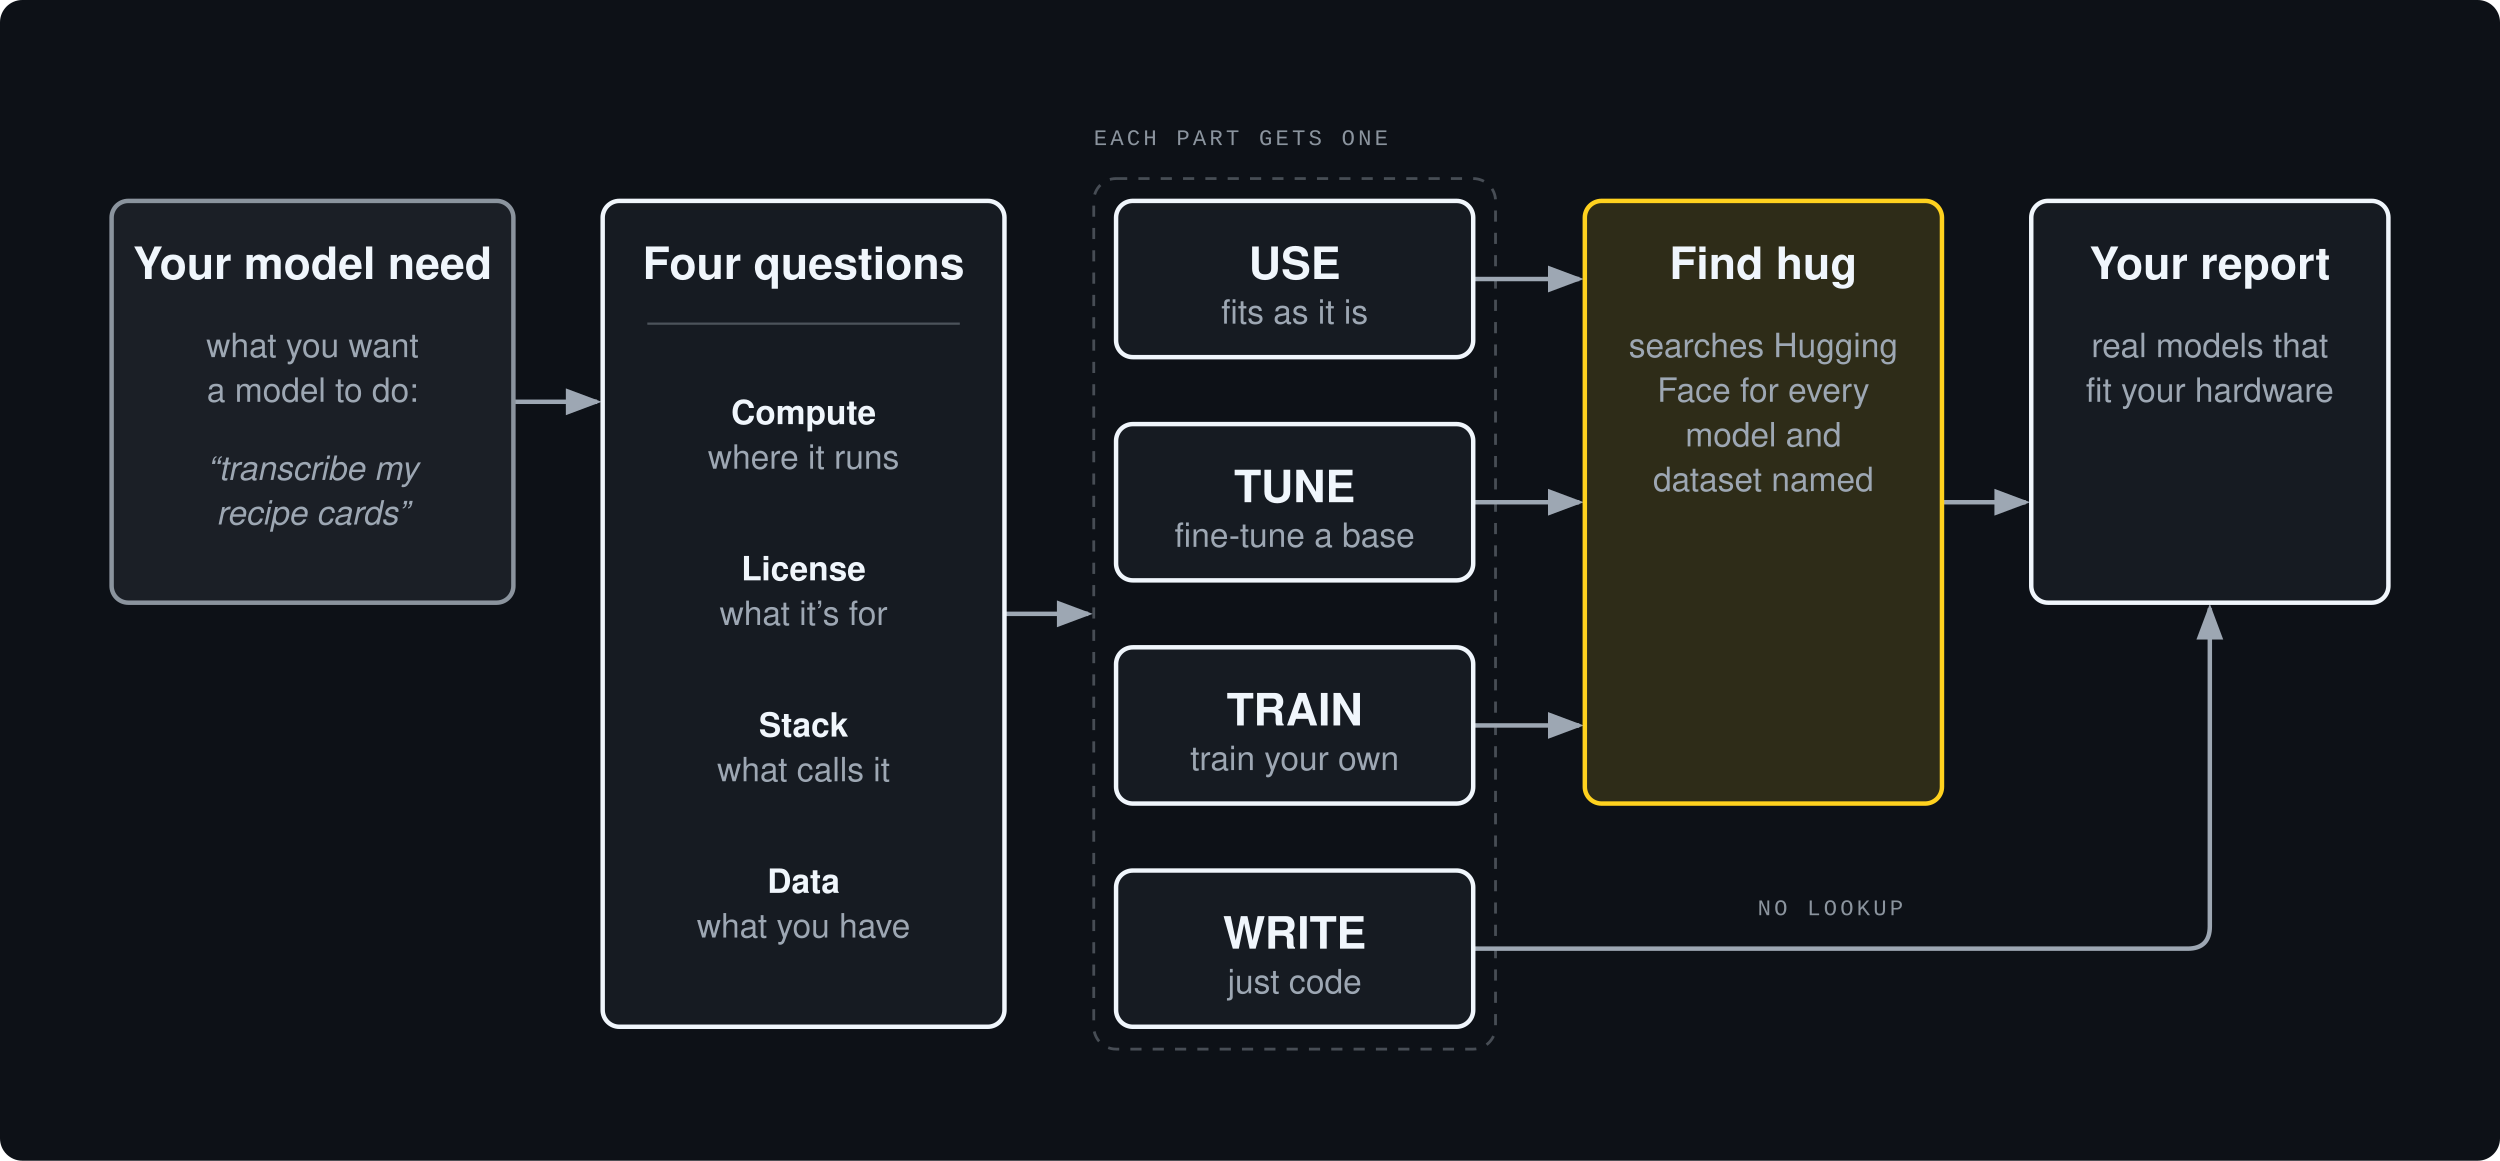
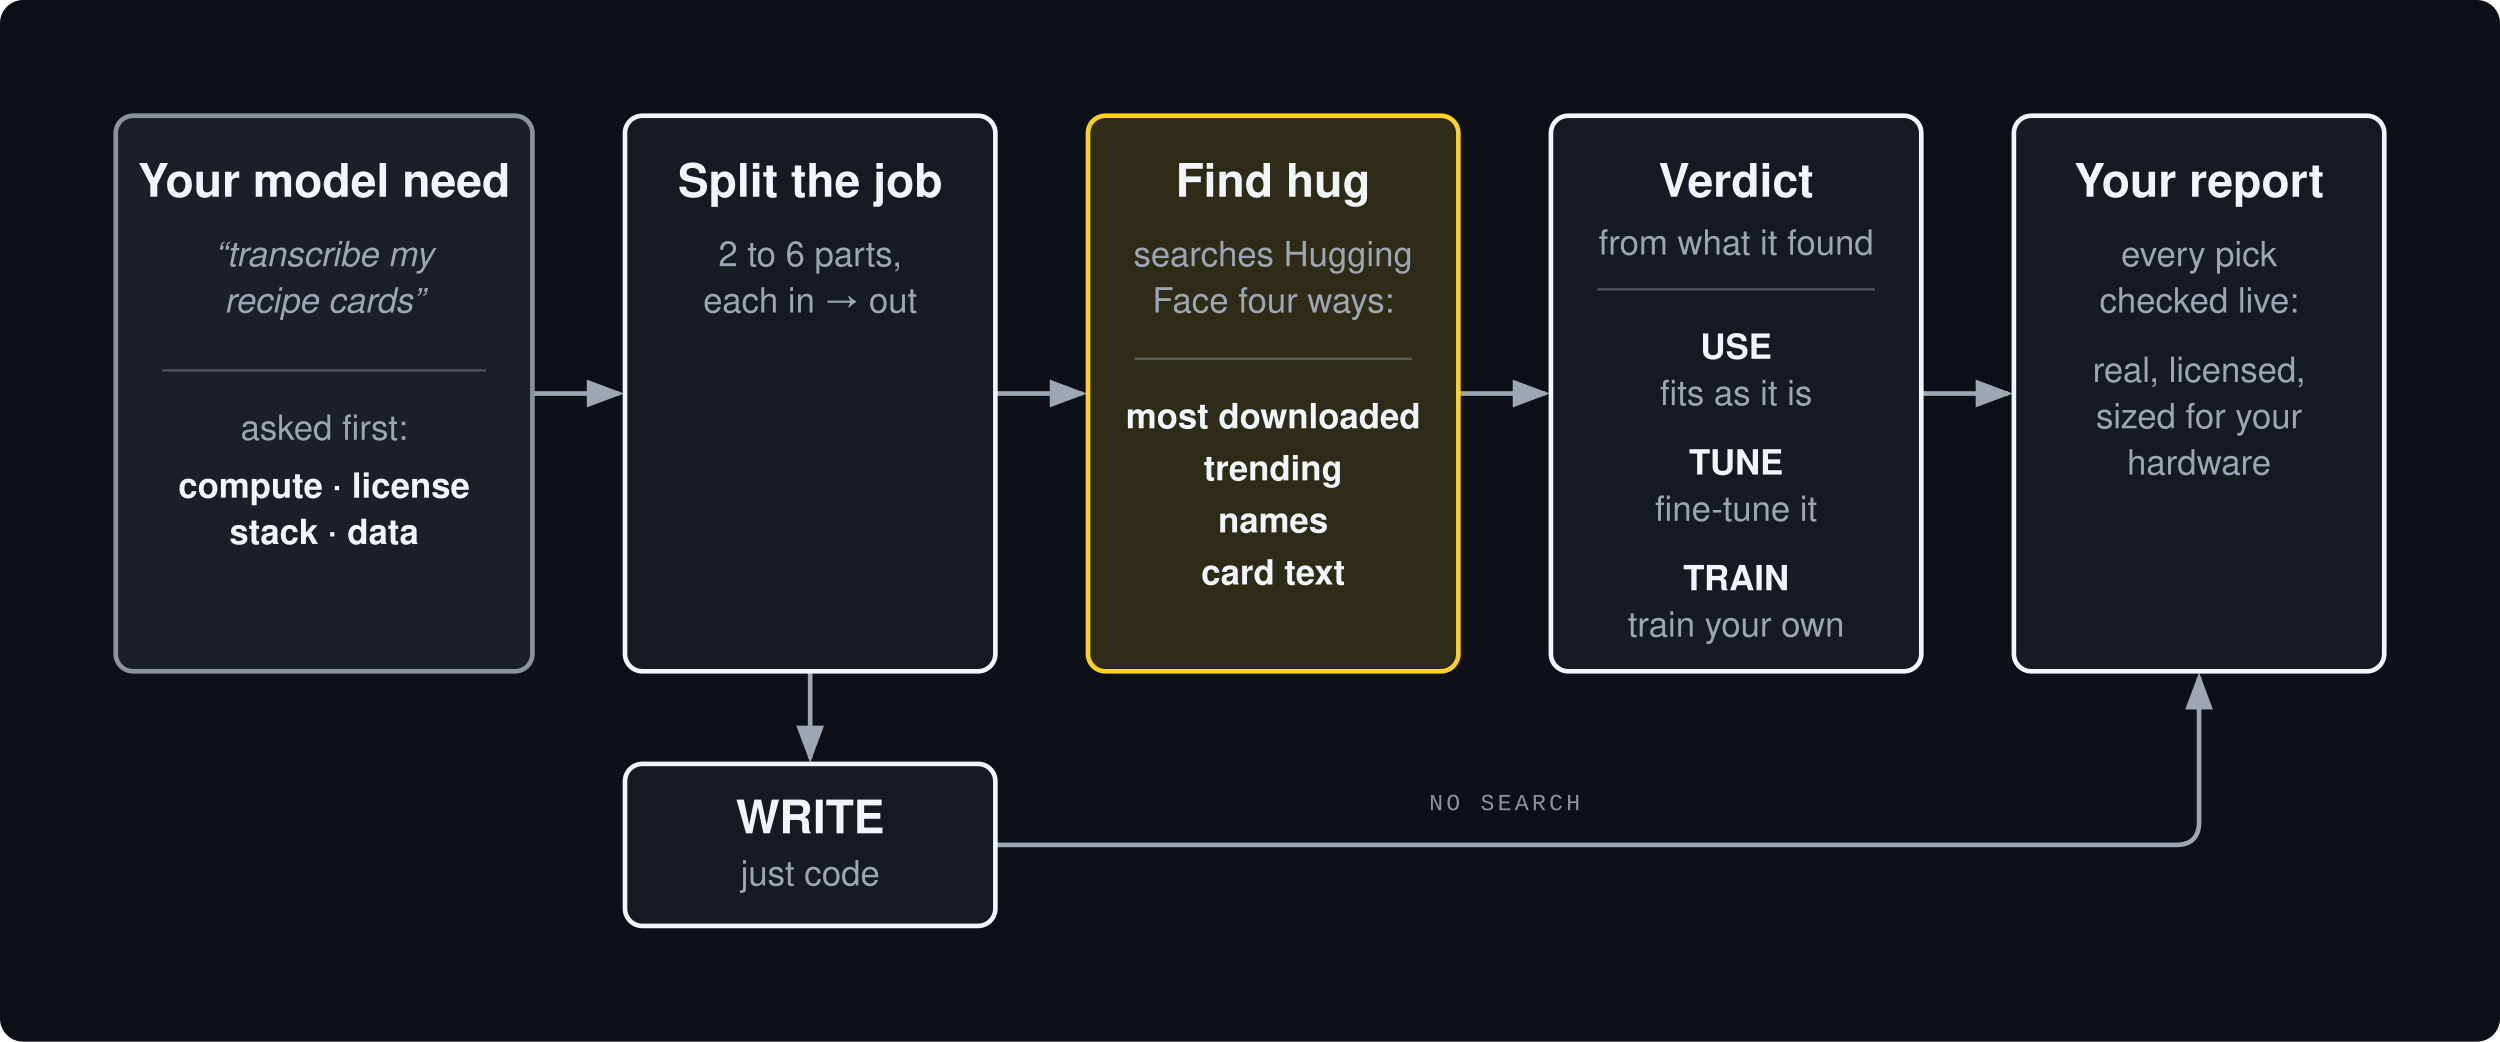
- <svg xmlns="http://www.w3.org/2000/svg" width="896" height="416" viewBox="0 0 896 416" role="img" aria-labelledby="flow-dark-title flow-dark-desc">
+ <svg xmlns="http://www.w3.org/2000/svg" width="864" height="360" viewBox="0 32 864 360" role="img" aria-labelledby="flow-dark-title flow-dark-desc">
  <defs>
    <marker id="flow-dark-arrow" markerWidth="8" markerHeight="6" refX="7" refY="3" orient="auto">
      <polygon points="0 0, 8 3, 0 6" fill="#9da7b3" />
    </marker>
  </defs>
-   <rect width="896" height="416" rx="8" fill="#0d1117" />
-   <line x1="184" y1="144" x2="214" y2="144" stroke="#9da7b3" stroke-width="1.6" marker-end="url(#flow-dark-arrow)" />
-   <line x1="360" y1="220" x2="390" y2="220" stroke="#9da7b3" stroke-width="1.6" marker-end="url(#flow-dark-arrow)" />
-   <line x1="528" y1="100" x2="566" y2="100" stroke="#9da7b3" stroke-width="1.6" marker-end="url(#flow-dark-arrow)" />
-   <line x1="528" y1="180" x2="566" y2="180" stroke="#9da7b3" stroke-width="1.6" marker-end="url(#flow-dark-arrow)" />
-   <line x1="528" y1="260" x2="566" y2="260" stroke="#9da7b3" stroke-width="1.6" marker-end="url(#flow-dark-arrow)" />
-   <line x1="696" y1="180" x2="726" y2="180" stroke="#9da7b3" stroke-width="1.6" marker-end="url(#flow-dark-arrow)" />
-   <path d="M528 340 H784 Q792 340 792 332 V218" fill="none" stroke="#9da7b3" stroke-width="1.6" marker-end="url(#flow-dark-arrow)" />
-   <rect x="392" y="64" width="144" height="312" rx="8" fill="none" stroke="#9da7b3" stroke-opacity="0.40" stroke-width="1" stroke-dasharray="4,4" />
-   <rect x="40" y="72" width="144" height="144" rx="6" fill="#0d1117" />
-   <rect x="40" y="72" width="144" height="144" rx="6" fill="#9da7b3" fill-opacity="0.10" stroke="#8b949e" stroke-width="1.6" />
-   <rect x="216" y="72" width="144" height="296" rx="6" fill="#0d1117" />
-   <rect x="216" y="72" width="144" height="296" rx="6" fill="#161b22" stroke="#f0f6fc" stroke-width="1.6" />
-   <rect x="400" y="72" width="128" height="56" rx="6" fill="#0d1117" />
-   <rect x="400" y="72" width="128" height="56" rx="6" fill="#161b22" stroke="#f0f6fc" stroke-width="1.6" />
-   <rect x="400" y="152" width="128" height="56" rx="6" fill="#0d1117" />
-   <rect x="400" y="152" width="128" height="56" rx="6" fill="#161b22" stroke="#f0f6fc" stroke-width="1.6" />
-   <rect x="400" y="232" width="128" height="56" rx="6" fill="#0d1117" />
-   <rect x="400" y="232" width="128" height="56" rx="6" fill="#161b22" stroke="#f0f6fc" stroke-width="1.6" />
-   <rect x="400" y="312" width="128" height="56" rx="6" fill="#0d1117" />
-   <rect x="400" y="312" width="128" height="56" rx="6" fill="#161b22" stroke="#f0f6fc" stroke-width="1.6" />
-   <rect x="568" y="72" width="128" height="216" rx="6" fill="#0d1117" />
-   <rect x="568" y="72" width="128" height="216" rx="6" fill="#ffd21e" fill-opacity="0.14" stroke="#ffd21e" stroke-width="1.6" />
-   <rect x="728" y="72" width="128" height="144" rx="6" fill="#0d1117" />
-   <rect x="728" y="72" width="128" height="144" rx="6" fill="#161b22" stroke="#f0f6fc" stroke-width="1.6" />
-   <line x1="232" y1="116" x2="344" y2="116" stroke="#9da7b3" stroke-opacity="0.40" stroke-width="0.8" />
-   <text x="392" y="52" font-family="ui-monospace, SFMono-Regular, Consolas, 'Liberation Mono', monospace" font-size="8" fill="#8b949e" letter-spacing="0.14em">EACH PART GETS ONE</text>
-   <rect x="624" y="320" width="64" height="12" rx="2" fill="#0d1117" />
-   <text x="656" y="328" font-family="ui-monospace, SFMono-Regular, Consolas, 'Liberation Mono', monospace" font-size="8" fill="#8b949e" letter-spacing="0.14em" text-anchor="middle">NO LOOKUP</text>
+   <rect y="32" width="864" height="360" rx="8" fill="#0d1117" />
+   <line x1="184" y1="168" x2="214" y2="168" stroke="#9da7b3" stroke-width="1.6" marker-end="url(#flow-dark-arrow)" />
+   <line x1="344" y1="168" x2="374" y2="168" stroke="#9da7b3" stroke-width="1.6" marker-end="url(#flow-dark-arrow)" />
+   <line x1="504" y1="168" x2="534" y2="168" stroke="#9da7b3" stroke-width="1.6" marker-end="url(#flow-dark-arrow)" />
+   <line x1="664" y1="168" x2="694" y2="168" stroke="#9da7b3" stroke-width="1.6" marker-end="url(#flow-dark-arrow)" />
+   <line x1="280" y1="264" x2="280" y2="294" stroke="#9da7b3" stroke-width="1.6" marker-end="url(#flow-dark-arrow)" />
+   <path d="M344 324 H752 Q760 324 760 316 V266" fill="none" stroke="#9da7b3" stroke-width="1.6" marker-end="url(#flow-dark-arrow)" />
+   <rect x="40" y="72" width="144" height="192" rx="6" fill="#0d1117" />
+   <rect x="40" y="72" width="144" height="192" rx="6" fill="#9da7b3" fill-opacity="0.10" stroke="#8b949e" stroke-width="1.6" />
+   <rect x="216" y="72" width="128" height="192" rx="6" fill="#0d1117" />
+   <rect x="216" y="72" width="128" height="192" rx="6" fill="#161b22" stroke="#f0f6fc" stroke-width="1.6" />
+   <rect x="376" y="72" width="128" height="192" rx="6" fill="#0d1117" />
+   <rect x="376" y="72" width="128" height="192" rx="6" fill="#ffd21e" fill-opacity="0.14" stroke="#ffd21e" stroke-width="1.6" />
+   <rect x="536" y="72" width="128" height="192" rx="6" fill="#0d1117" />
+   <rect x="536" y="72" width="128" height="192" rx="6" fill="#161b22" stroke="#f0f6fc" stroke-width="1.6" />
+   <rect x="696" y="72" width="128" height="192" rx="6" fill="#0d1117" />
+   <rect x="696" y="72" width="128" height="192" rx="6" fill="#161b22" stroke="#f0f6fc" stroke-width="1.6" />
+   <rect x="216" y="296" width="128" height="56" rx="6" fill="#0d1117" />
+   <rect x="216" y="296" width="128" height="56" rx="6" fill="#161b22" stroke="#f0f6fc" stroke-width="1.6" />
+   <line x1="56" y1="160" x2="168" y2="160" stroke="#9da7b3" stroke-opacity="0.40" stroke-width="0.8" />
+   <line x1="392" y1="156" x2="488" y2="156" stroke="#9da7b3" stroke-opacity="0.40" stroke-width="0.8" />
+   <line x1="552" y1="132" x2="648" y2="132" stroke="#9da7b3" stroke-opacity="0.40" stroke-width="0.8" />
+   <rect x="488" y="304" width="64" height="12" rx="2" fill="#0d1117" />
+   <text x="520" y="312" font-family="ui-monospace, SFMono-Regular, Consolas, 'Liberation Mono', monospace" font-size="8" fill="#8b949e" letter-spacing="0.14em" text-anchor="middle">NO SEARCH</text>
  <text x="112" y="100" font-family="-apple-system, BlinkMacSystemFont, 'Segoe UI', Helvetica, Arial, sans-serif" font-size="16" font-weight="600" fill="#f0f6fc" text-anchor="middle">Your model need</text>
-   <text x="112" y="128" font-family="-apple-system, BlinkMacSystemFont, 'Segoe UI', Helvetica, Arial, sans-serif" font-size="12" fill="#9da7b3" text-anchor="middle">what you want</text>
-   <text x="112" y="144" font-family="-apple-system, BlinkMacSystemFont, 'Segoe UI', Helvetica, Arial, sans-serif" font-size="12" fill="#9da7b3" text-anchor="middle">a model to do:</text>
-   <text x="112" y="172" font-family="-apple-system, BlinkMacSystemFont, 'Segoe UI', Helvetica, Arial, sans-serif" font-size="12" fill="#9da7b3" text-anchor="middle" font-style="italic">“transcribe my</text>
-   <text x="112" y="188" font-family="-apple-system, BlinkMacSystemFont, 'Segoe UI', Helvetica, Arial, sans-serif" font-size="12" fill="#9da7b3" text-anchor="middle" font-style="italic">recipe cards”</text>
-   <text x="288" y="100" font-family="-apple-system, BlinkMacSystemFont, 'Segoe UI', Helvetica, Arial, sans-serif" font-size="16" font-weight="600" fill="#f0f6fc" text-anchor="middle">Four questions</text>
-   <text x="288" y="152" font-family="-apple-system, BlinkMacSystemFont, 'Segoe UI', Helvetica, Arial, sans-serif" font-size="12" font-weight="600" fill="#f0f6fc" text-anchor="middle">Compute</text>
-   <text x="288" y="168" font-family="-apple-system, BlinkMacSystemFont, 'Segoe UI', Helvetica, Arial, sans-serif" font-size="12" fill="#9da7b3" text-anchor="middle">where it runs</text>
-   <text x="288" y="208" font-family="-apple-system, BlinkMacSystemFont, 'Segoe UI', Helvetica, Arial, sans-serif" font-size="12" font-weight="600" fill="#f0f6fc" text-anchor="middle">License</text>
-   <text x="288" y="224" font-family="-apple-system, BlinkMacSystemFont, 'Segoe UI', Helvetica, Arial, sans-serif" font-size="12" fill="#9da7b3" text-anchor="middle">what it’s for</text>
-   <text x="288" y="264" font-family="-apple-system, BlinkMacSystemFont, 'Segoe UI', Helvetica, Arial, sans-serif" font-size="12" font-weight="600" fill="#f0f6fc" text-anchor="middle">Stack</text>
-   <text x="288" y="280" font-family="-apple-system, BlinkMacSystemFont, 'Segoe UI', Helvetica, Arial, sans-serif" font-size="12" fill="#9da7b3" text-anchor="middle">what calls it</text>
-   <text x="288" y="320" font-family="-apple-system, BlinkMacSystemFont, 'Segoe UI', Helvetica, Arial, sans-serif" font-size="12" font-weight="600" fill="#f0f6fc" text-anchor="middle">Data</text>
-   <text x="288" y="336" font-family="-apple-system, BlinkMacSystemFont, 'Segoe UI', Helvetica, Arial, sans-serif" font-size="12" fill="#9da7b3" text-anchor="middle">what you have</text>
-   <text x="464" y="100" font-family="-apple-system, BlinkMacSystemFont, 'Segoe UI', Helvetica, Arial, sans-serif" font-size="16" font-weight="600" fill="#f0f6fc" text-anchor="middle">USE</text>
-   <text x="464" y="116" font-family="-apple-system, BlinkMacSystemFont, 'Segoe UI', Helvetica, Arial, sans-serif" font-size="12" fill="#9da7b3" text-anchor="middle">fits as it is</text>
-   <text x="464" y="180" font-family="-apple-system, BlinkMacSystemFont, 'Segoe UI', Helvetica, Arial, sans-serif" font-size="16" font-weight="600" fill="#f0f6fc" text-anchor="middle">TUNE</text>
-   <text x="464" y="196" font-family="-apple-system, BlinkMacSystemFont, 'Segoe UI', Helvetica, Arial, sans-serif" font-size="12" fill="#9da7b3" text-anchor="middle">fine-tune a base</text>
-   <text x="464" y="260" font-family="-apple-system, BlinkMacSystemFont, 'Segoe UI', Helvetica, Arial, sans-serif" font-size="16" font-weight="600" fill="#f0f6fc" text-anchor="middle">TRAIN</text>
-   <text x="464" y="276" font-family="-apple-system, BlinkMacSystemFont, 'Segoe UI', Helvetica, Arial, sans-serif" font-size="12" fill="#9da7b3" text-anchor="middle">train your own</text>
-   <text x="464" y="340" font-family="-apple-system, BlinkMacSystemFont, 'Segoe UI', Helvetica, Arial, sans-serif" font-size="16" font-weight="600" fill="#f0f6fc" text-anchor="middle">WRITE</text>
-   <text x="464" y="356" font-family="-apple-system, BlinkMacSystemFont, 'Segoe UI', Helvetica, Arial, sans-serif" font-size="12" fill="#9da7b3" text-anchor="middle">just code</text>
-   <text x="632" y="100" font-family="-apple-system, BlinkMacSystemFont, 'Segoe UI', Helvetica, Arial, sans-serif" font-size="16" font-weight="600" fill="#f0f6fc" text-anchor="middle">Find hug</text>
-   <text x="632" y="128" font-family="-apple-system, BlinkMacSystemFont, 'Segoe UI', Helvetica, Arial, sans-serif" font-size="12" fill="#9da7b3" text-anchor="middle">searches Hugging</text>
-   <text x="632" y="144" font-family="-apple-system, BlinkMacSystemFont, 'Segoe UI', Helvetica, Arial, sans-serif" font-size="12" fill="#9da7b3" text-anchor="middle">Face for every</text>
-   <text x="632" y="160" font-family="-apple-system, BlinkMacSystemFont, 'Segoe UI', Helvetica, Arial, sans-serif" font-size="12" fill="#9da7b3" text-anchor="middle">model and</text>
-   <text x="632" y="176" font-family="-apple-system, BlinkMacSystemFont, 'Segoe UI', Helvetica, Arial, sans-serif" font-size="12" fill="#9da7b3" text-anchor="middle">dataset named</text>
-   <text x="792" y="100" font-family="-apple-system, BlinkMacSystemFont, 'Segoe UI', Helvetica, Arial, sans-serif" font-size="16" font-weight="600" fill="#f0f6fc" text-anchor="middle">Your report</text>
-   <text x="792" y="128" font-family="-apple-system, BlinkMacSystemFont, 'Segoe UI', Helvetica, Arial, sans-serif" font-size="12" fill="#9da7b3" text-anchor="middle">real models that</text>
-   <text x="792" y="144" font-family="-apple-system, BlinkMacSystemFont, 'Segoe UI', Helvetica, Arial, sans-serif" font-size="12" fill="#9da7b3" text-anchor="middle">fit your hardware</text>
+   <text x="112" y="124" font-family="-apple-system, BlinkMacSystemFont, 'Segoe UI', Helvetica, Arial, sans-serif" font-size="12" fill="#9da7b3" text-anchor="middle" font-style="italic">“transcribe my</text>
+   <text x="112" y="140" font-family="-apple-system, BlinkMacSystemFont, 'Segoe UI', Helvetica, Arial, sans-serif" font-size="12" fill="#9da7b3" text-anchor="middle" font-style="italic">recipe cards”</text>
+   <text x="112" y="184" font-family="-apple-system, BlinkMacSystemFont, 'Segoe UI', Helvetica, Arial, sans-serif" font-size="12" fill="#9da7b3" text-anchor="middle">asked first:</text>
+   <text x="112" y="204" font-family="-apple-system, BlinkMacSystemFont, 'Segoe UI', Helvetica, Arial, sans-serif" font-size="12" font-weight="600" fill="#f0f6fc" text-anchor="middle">compute · license</text>
+   <text x="112" y="220" font-family="-apple-system, BlinkMacSystemFont, 'Segoe UI', Helvetica, Arial, sans-serif" font-size="12" font-weight="600" fill="#f0f6fc" text-anchor="middle">stack · data</text>
+   <text x="280" y="100" font-family="-apple-system, BlinkMacSystemFont, 'Segoe UI', Helvetica, Arial, sans-serif" font-size="16" font-weight="600" fill="#f0f6fc" text-anchor="middle">Split the job</text>
+   <text x="280" y="124" font-family="-apple-system, BlinkMacSystemFont, 'Segoe UI', Helvetica, Arial, sans-serif" font-size="12" fill="#9da7b3" text-anchor="middle">2 to 6 parts,</text>
+   <text x="280" y="140" font-family="-apple-system, BlinkMacSystemFont, 'Segoe UI', Helvetica, Arial, sans-serif" font-size="12" fill="#9da7b3" text-anchor="middle">each in → out</text>
+   <text x="440" y="100" font-family="-apple-system, BlinkMacSystemFont, 'Segoe UI', Helvetica, Arial, sans-serif" font-size="16" font-weight="600" fill="#f0f6fc" text-anchor="middle">Find hug</text>
+   <text x="440" y="124" font-family="-apple-system, BlinkMacSystemFont, 'Segoe UI', Helvetica, Arial, sans-serif" font-size="12" fill="#9da7b3" text-anchor="middle">searches Hugging</text>
+   <text x="440" y="140" font-family="-apple-system, BlinkMacSystemFont, 'Segoe UI', Helvetica, Arial, sans-serif" font-size="12" fill="#9da7b3" text-anchor="middle">Face four ways:</text>
+   <text x="440" y="180" font-family="-apple-system, BlinkMacSystemFont, 'Segoe UI', Helvetica, Arial, sans-serif" font-size="12" font-weight="600" fill="#f0f6fc" text-anchor="middle">most downloaded</text>
+   <text x="440" y="198" font-family="-apple-system, BlinkMacSystemFont, 'Segoe UI', Helvetica, Arial, sans-serif" font-size="12" font-weight="600" fill="#f0f6fc" text-anchor="middle">trending</text>
+   <text x="440" y="216" font-family="-apple-system, BlinkMacSystemFont, 'Segoe UI', Helvetica, Arial, sans-serif" font-size="12" font-weight="600" fill="#f0f6fc" text-anchor="middle">names</text>
+   <text x="440" y="234" font-family="-apple-system, BlinkMacSystemFont, 'Segoe UI', Helvetica, Arial, sans-serif" font-size="12" font-weight="600" fill="#f0f6fc" text-anchor="middle">card text</text>
+   <text x="600" y="100" font-family="-apple-system, BlinkMacSystemFont, 'Segoe UI', Helvetica, Arial, sans-serif" font-size="16" font-weight="600" fill="#f0f6fc" text-anchor="middle">Verdict</text>
+   <text x="600" y="120" font-family="-apple-system, BlinkMacSystemFont, 'Segoe UI', Helvetica, Arial, sans-serif" font-size="12" fill="#9da7b3" text-anchor="middle">from what it found</text>
+   <text x="600" y="156" font-family="-apple-system, BlinkMacSystemFont, 'Segoe UI', Helvetica, Arial, sans-serif" font-size="12" font-weight="600" fill="#f0f6fc" text-anchor="middle">USE</text>
+   <text x="600" y="172" font-family="-apple-system, BlinkMacSystemFont, 'Segoe UI', Helvetica, Arial, sans-serif" font-size="12" fill="#9da7b3" text-anchor="middle">fits as it is</text>
+   <text x="600" y="196" font-family="-apple-system, BlinkMacSystemFont, 'Segoe UI', Helvetica, Arial, sans-serif" font-size="12" font-weight="600" fill="#f0f6fc" text-anchor="middle">TUNE</text>
+   <text x="600" y="212" font-family="-apple-system, BlinkMacSystemFont, 'Segoe UI', Helvetica, Arial, sans-serif" font-size="12" fill="#9da7b3" text-anchor="middle">fine-tune it</text>
+   <text x="600" y="236" font-family="-apple-system, BlinkMacSystemFont, 'Segoe UI', Helvetica, Arial, sans-serif" font-size="12" font-weight="600" fill="#f0f6fc" text-anchor="middle">TRAIN</text>
+   <text x="600" y="252" font-family="-apple-system, BlinkMacSystemFont, 'Segoe UI', Helvetica, Arial, sans-serif" font-size="12" fill="#9da7b3" text-anchor="middle">train your own</text>
+   <text x="760" y="100" font-family="-apple-system, BlinkMacSystemFont, 'Segoe UI', Helvetica, Arial, sans-serif" font-size="16" font-weight="600" fill="#f0f6fc" text-anchor="middle">Your report</text>
+   <text x="760" y="124" font-family="-apple-system, BlinkMacSystemFont, 'Segoe UI', Helvetica, Arial, sans-serif" font-size="12" fill="#9da7b3" text-anchor="middle">every pick</text>
+   <text x="760" y="140" font-family="-apple-system, BlinkMacSystemFont, 'Segoe UI', Helvetica, Arial, sans-serif" font-size="12" fill="#9da7b3" text-anchor="middle">checked live:</text>
+   <text x="760" y="164" font-family="-apple-system, BlinkMacSystemFont, 'Segoe UI', Helvetica, Arial, sans-serif" font-size="12" fill="#9da7b3" text-anchor="middle">real, licensed,</text>
+   <text x="760" y="180" font-family="-apple-system, BlinkMacSystemFont, 'Segoe UI', Helvetica, Arial, sans-serif" font-size="12" fill="#9da7b3" text-anchor="middle">sized for your</text>
+   <text x="760" y="196" font-family="-apple-system, BlinkMacSystemFont, 'Segoe UI', Helvetica, Arial, sans-serif" font-size="12" fill="#9da7b3" text-anchor="middle">hardware</text>
+   <text x="280" y="320" font-family="-apple-system, BlinkMacSystemFont, 'Segoe UI', Helvetica, Arial, sans-serif" font-size="16" font-weight="600" fill="#f0f6fc" text-anchor="middle">WRITE</text>
+   <text x="280" y="338" font-family="-apple-system, BlinkMacSystemFont, 'Segoe UI', Helvetica, Arial, sans-serif" font-size="12" fill="#9da7b3" text-anchor="middle">just code</text>
</svg>
